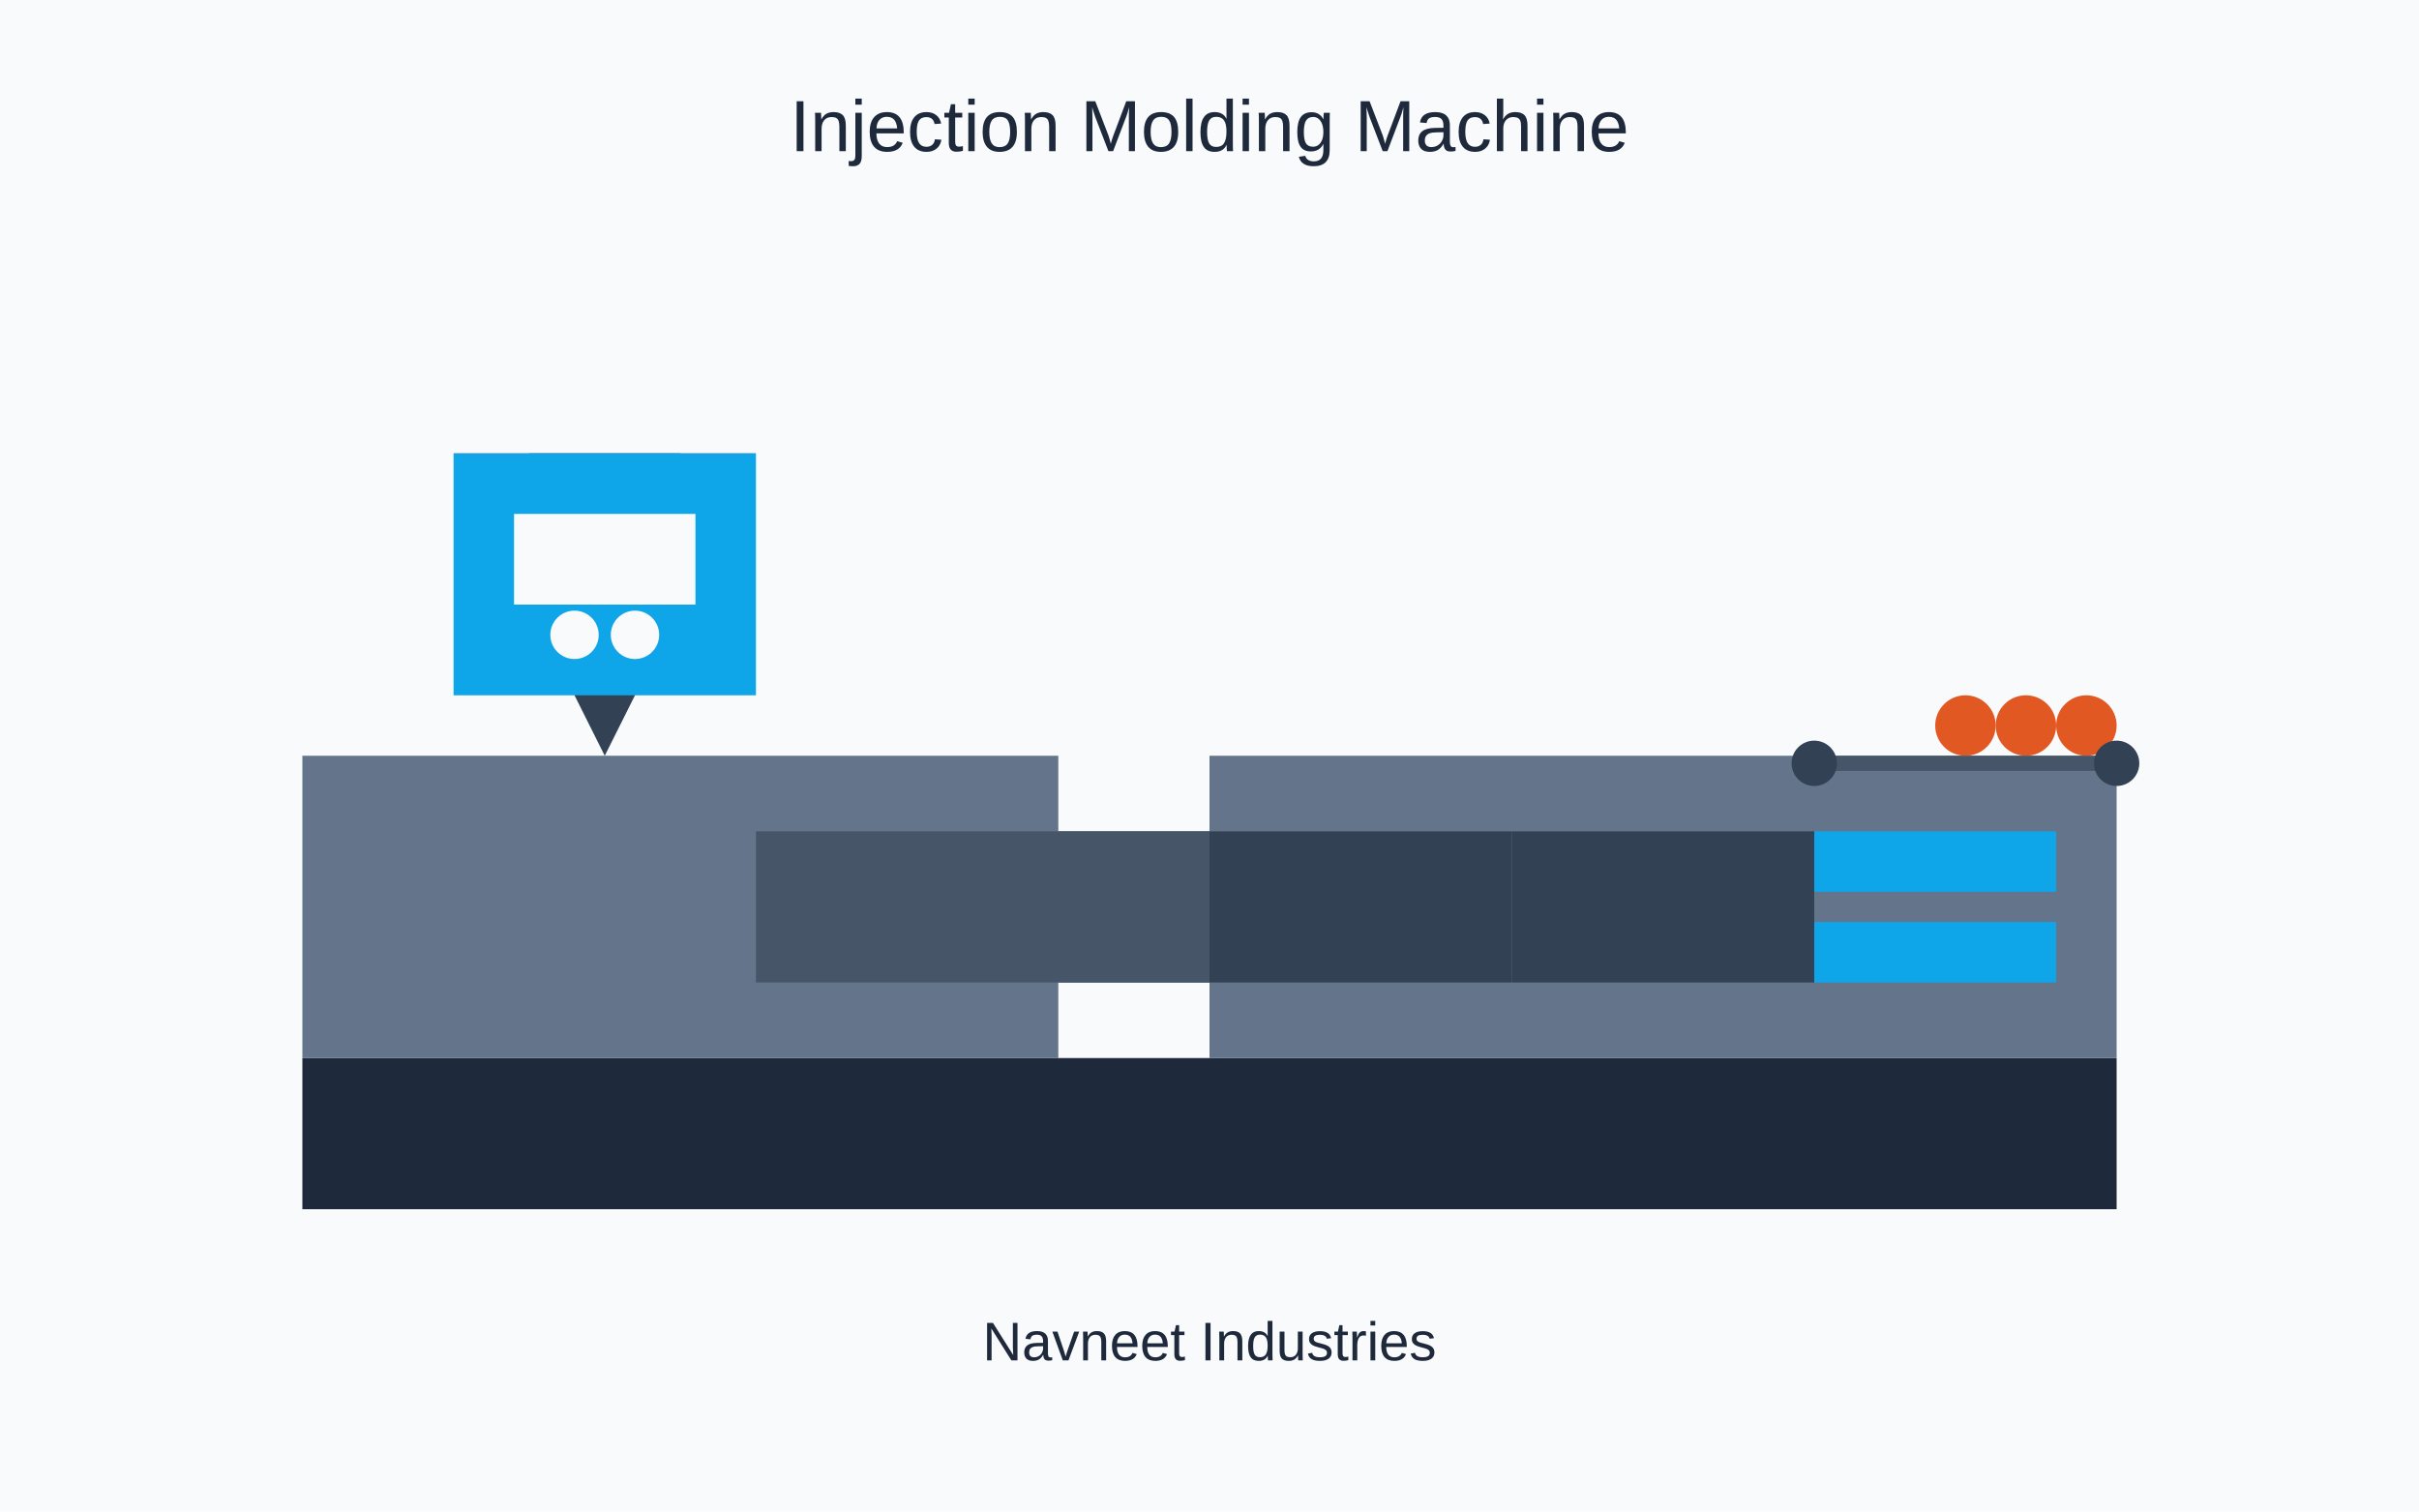
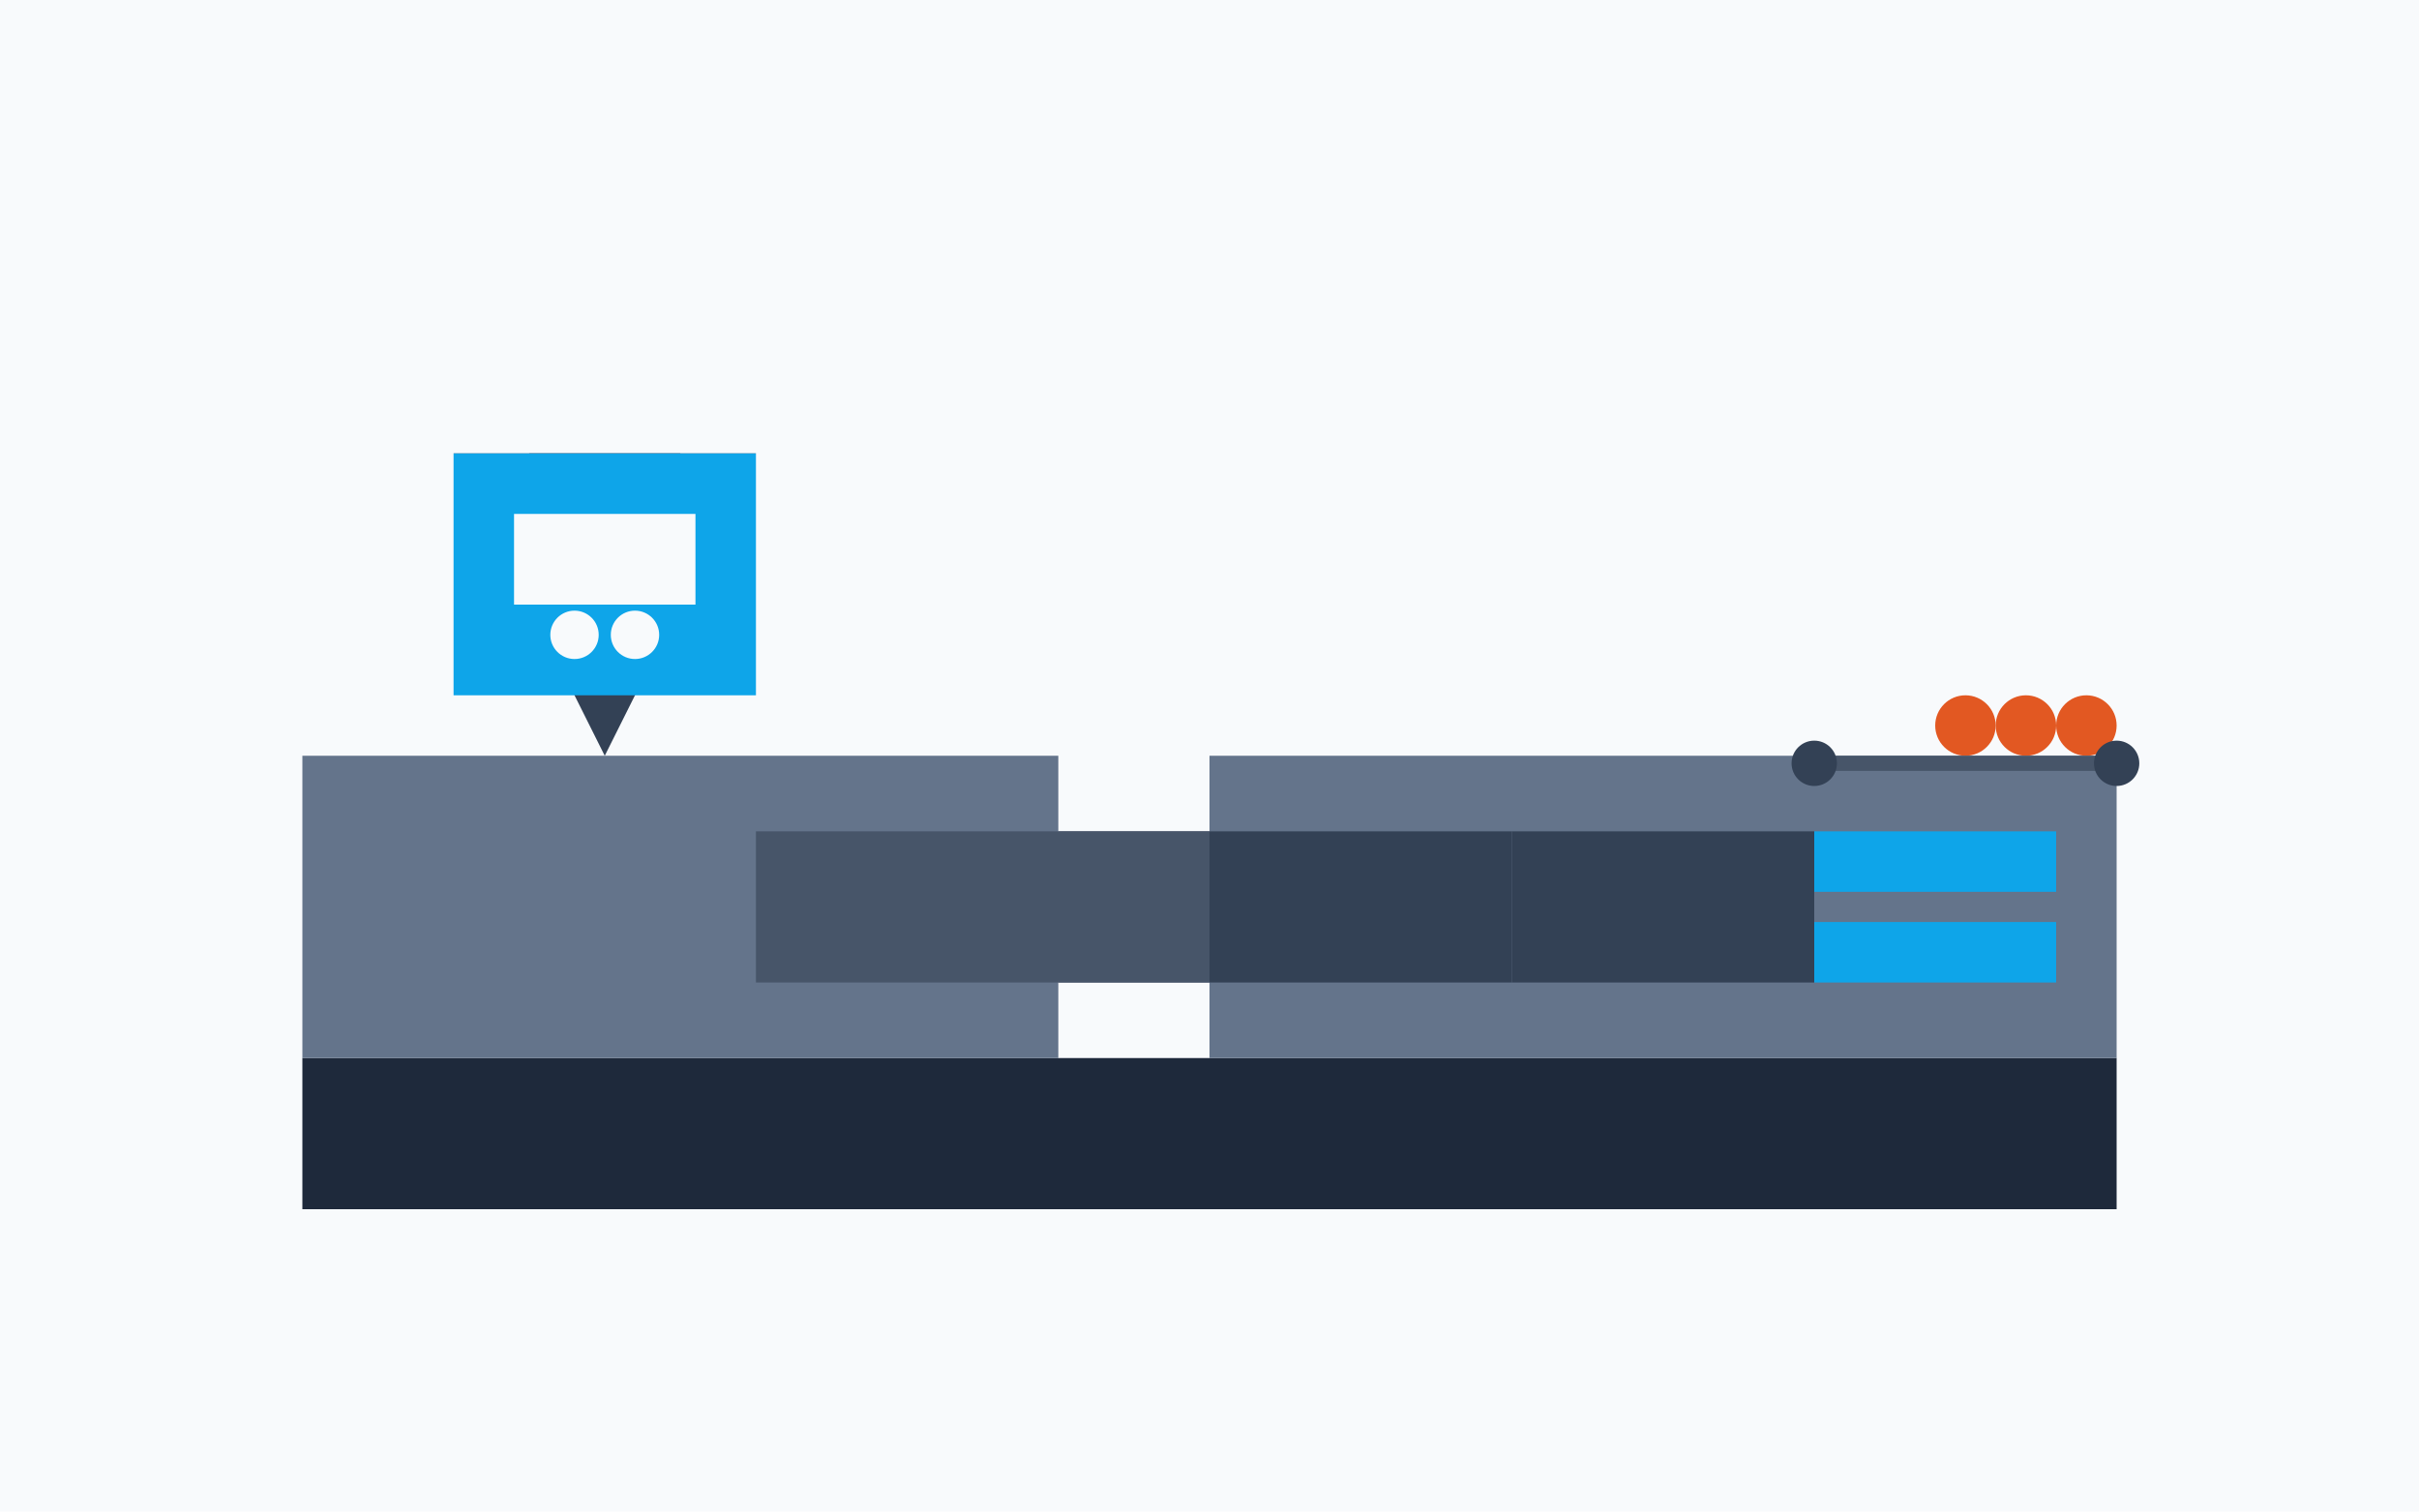
<svg xmlns="http://www.w3.org/2000/svg" width="800" height="500">
  <rect width="800" height="500" fill="#f8fafc" />
  <rect x="100" y="350" width="600" height="50" fill="#1E293B" />
  <rect x="100" y="250" width="250" height="100" fill="#64748B" />
  <rect x="350" y="275" width="50" height="50" fill="#475569" />
  <polygon points="200,250 150,150 250,150" fill="#334155" />
  <rect x="175" y="150" width="50" height="50" fill="#334155" />
  <rect x="250" y="275" width="150" height="50" fill="#475569" />
  <rect x="400" y="250" width="300" height="100" fill="#64748B" />
  <rect x="400" y="275" width="100" height="50" fill="#334155" />
  <rect x="500" y="275" width="100" height="50" fill="#334155" />
  <rect x="600" y="275" width="80" height="20" fill="#0EA5E9" />
  <rect x="600" y="305" width="80" height="20" fill="#0EA5E9" />
  <rect x="150" y="150" width="100" height="80" fill="#0EA5E9" />
  <rect x="170" y="170" width="60" height="30" fill="#F8FAFC" />
  <circle cx="190" cy="210" r="8" fill="#F8FAFC" />
  <circle cx="210" cy="210" r="8" fill="#F8FAFC" />
  <circle cx="650" cy="240" r="10" fill="#E25822" />
  <circle cx="670" cy="240" r="10" fill="#E25822" />
  <circle cx="690" cy="240" r="10" fill="#E25822" />
  <rect x="600" y="250" width="100" height="5" fill="#475569" />
  <circle cx="600" cy="252.5" r="7.5" fill="#334155" />
  <circle cx="700" cy="252.5" r="7.5" fill="#334155" />
-   <text x="400" y="50" font-family="Arial" font-size="24" text-anchor="middle" fill="#1E293B">Injection Molding Machine</text>
-   <text x="400" y="450" font-family="Arial" font-size="18" text-anchor="middle" fill="#1E293B">Navneet Industries</text>
</svg>
